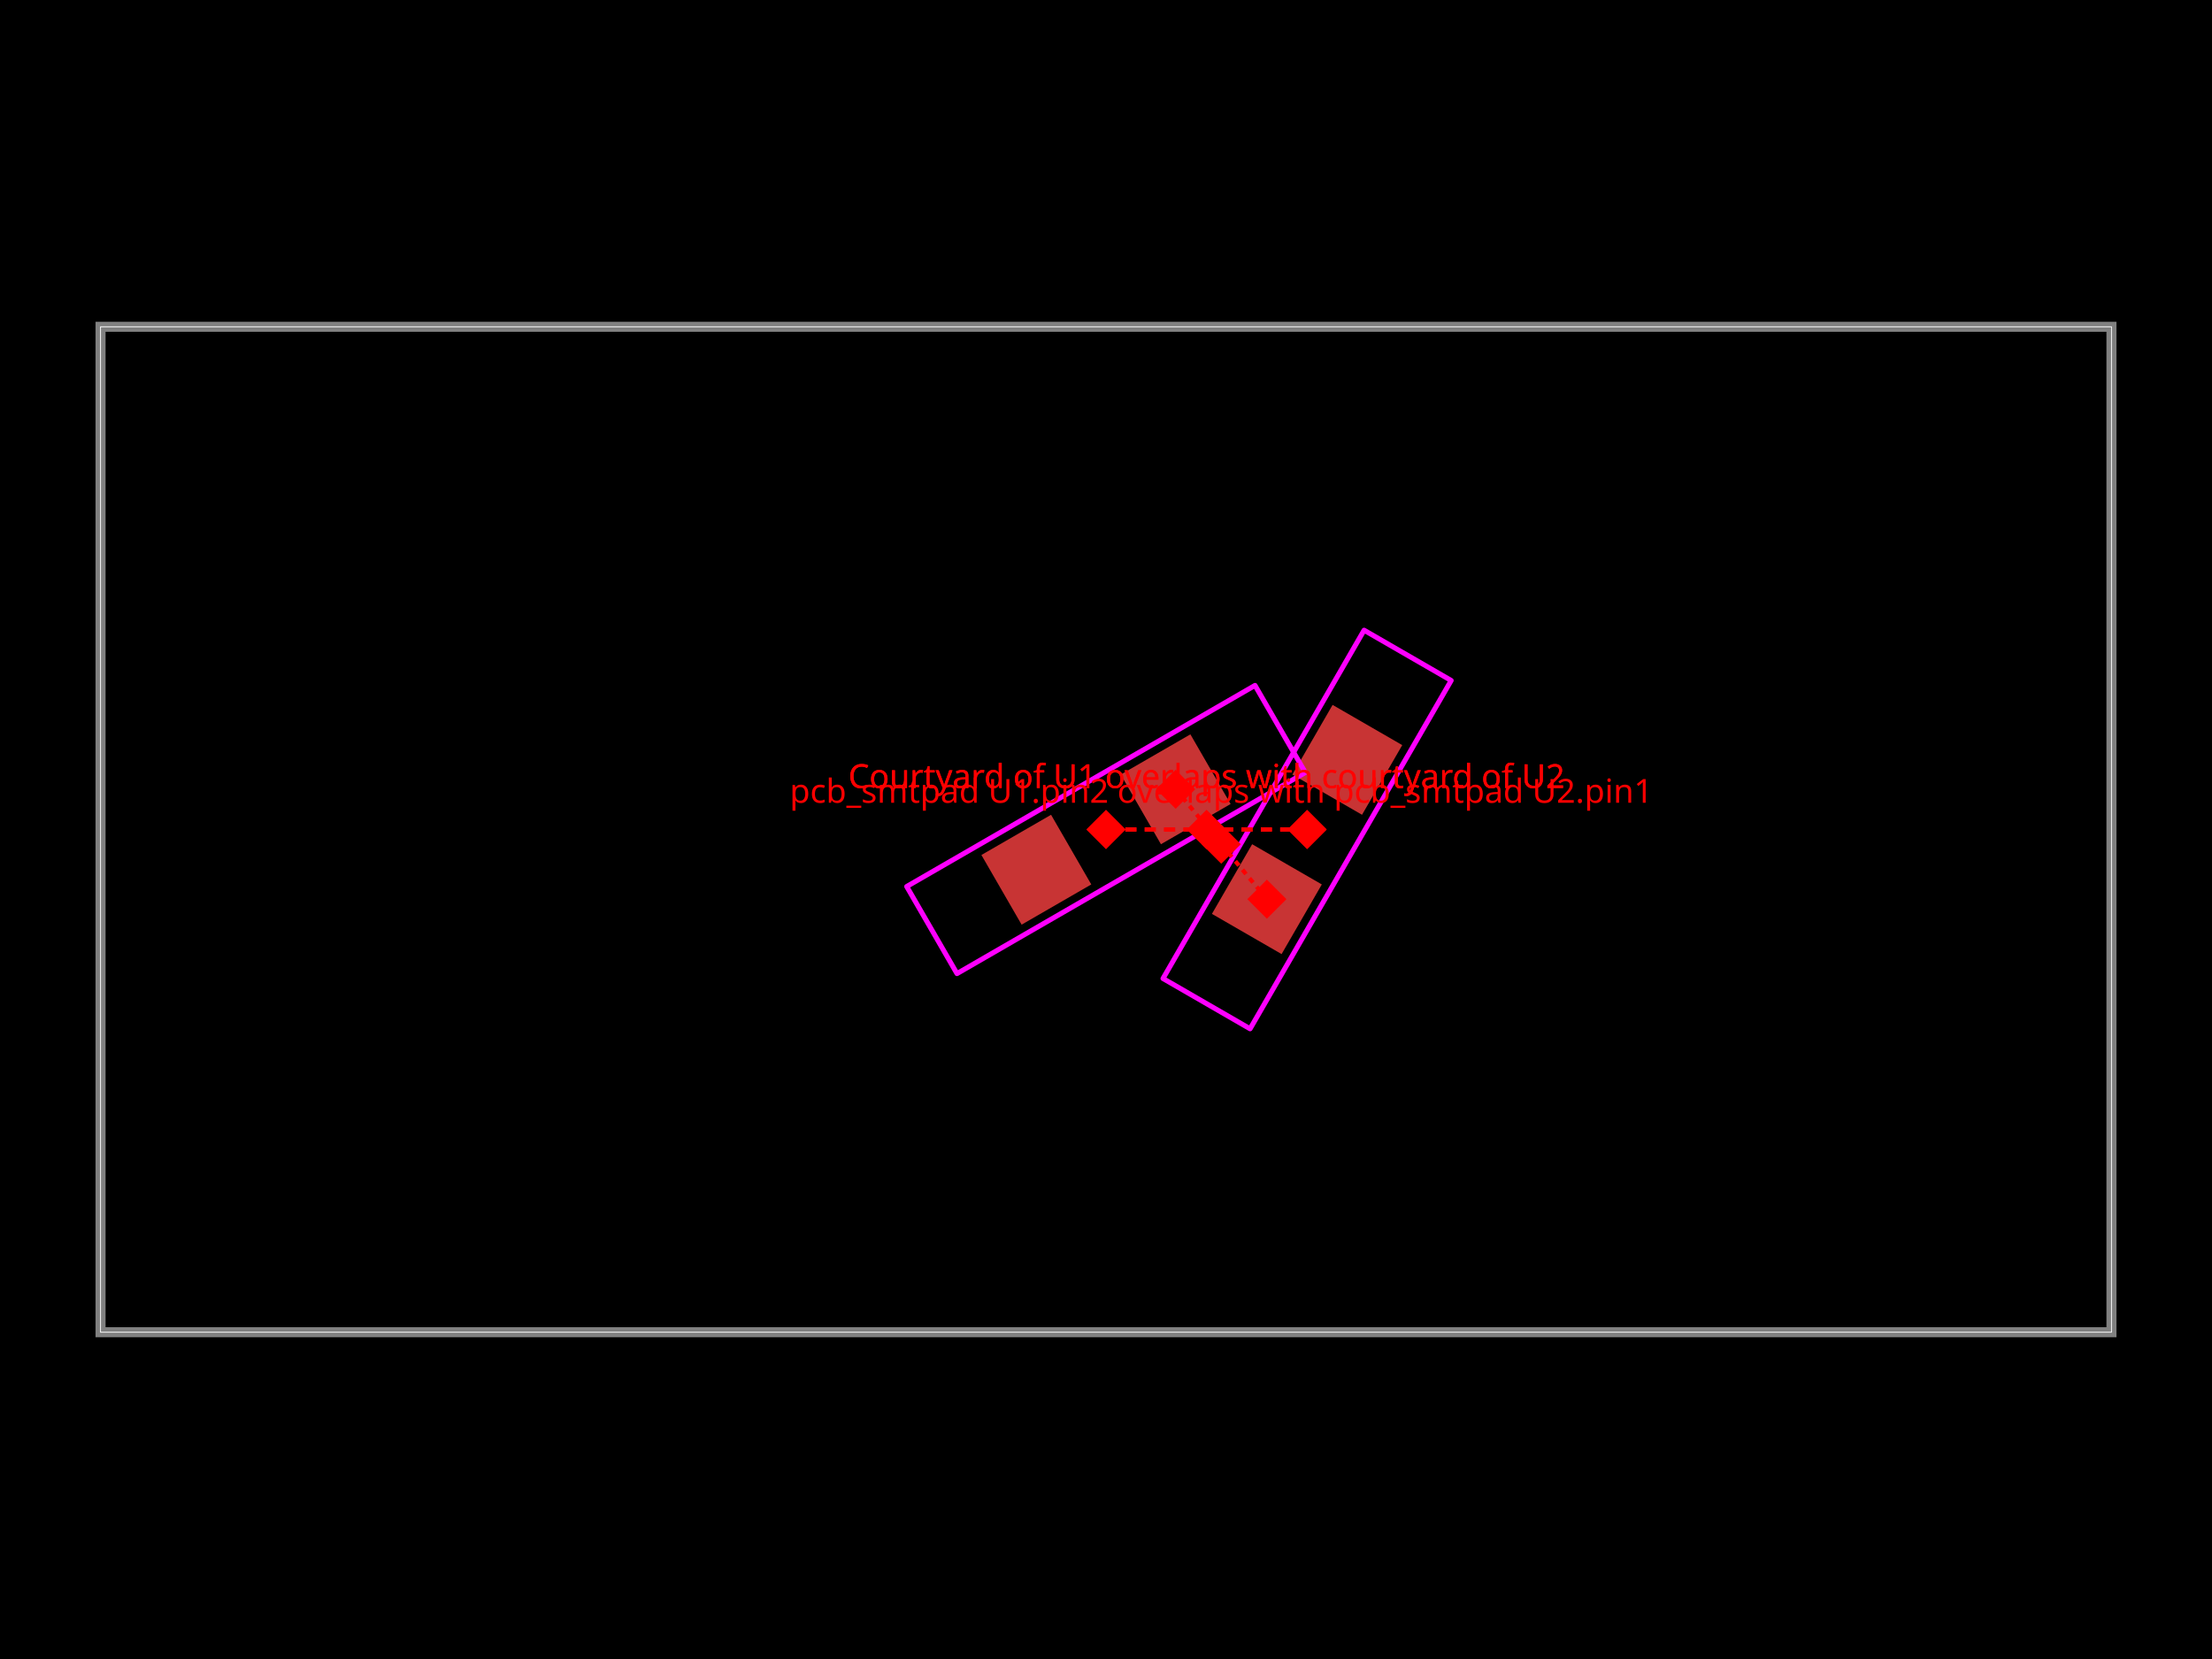
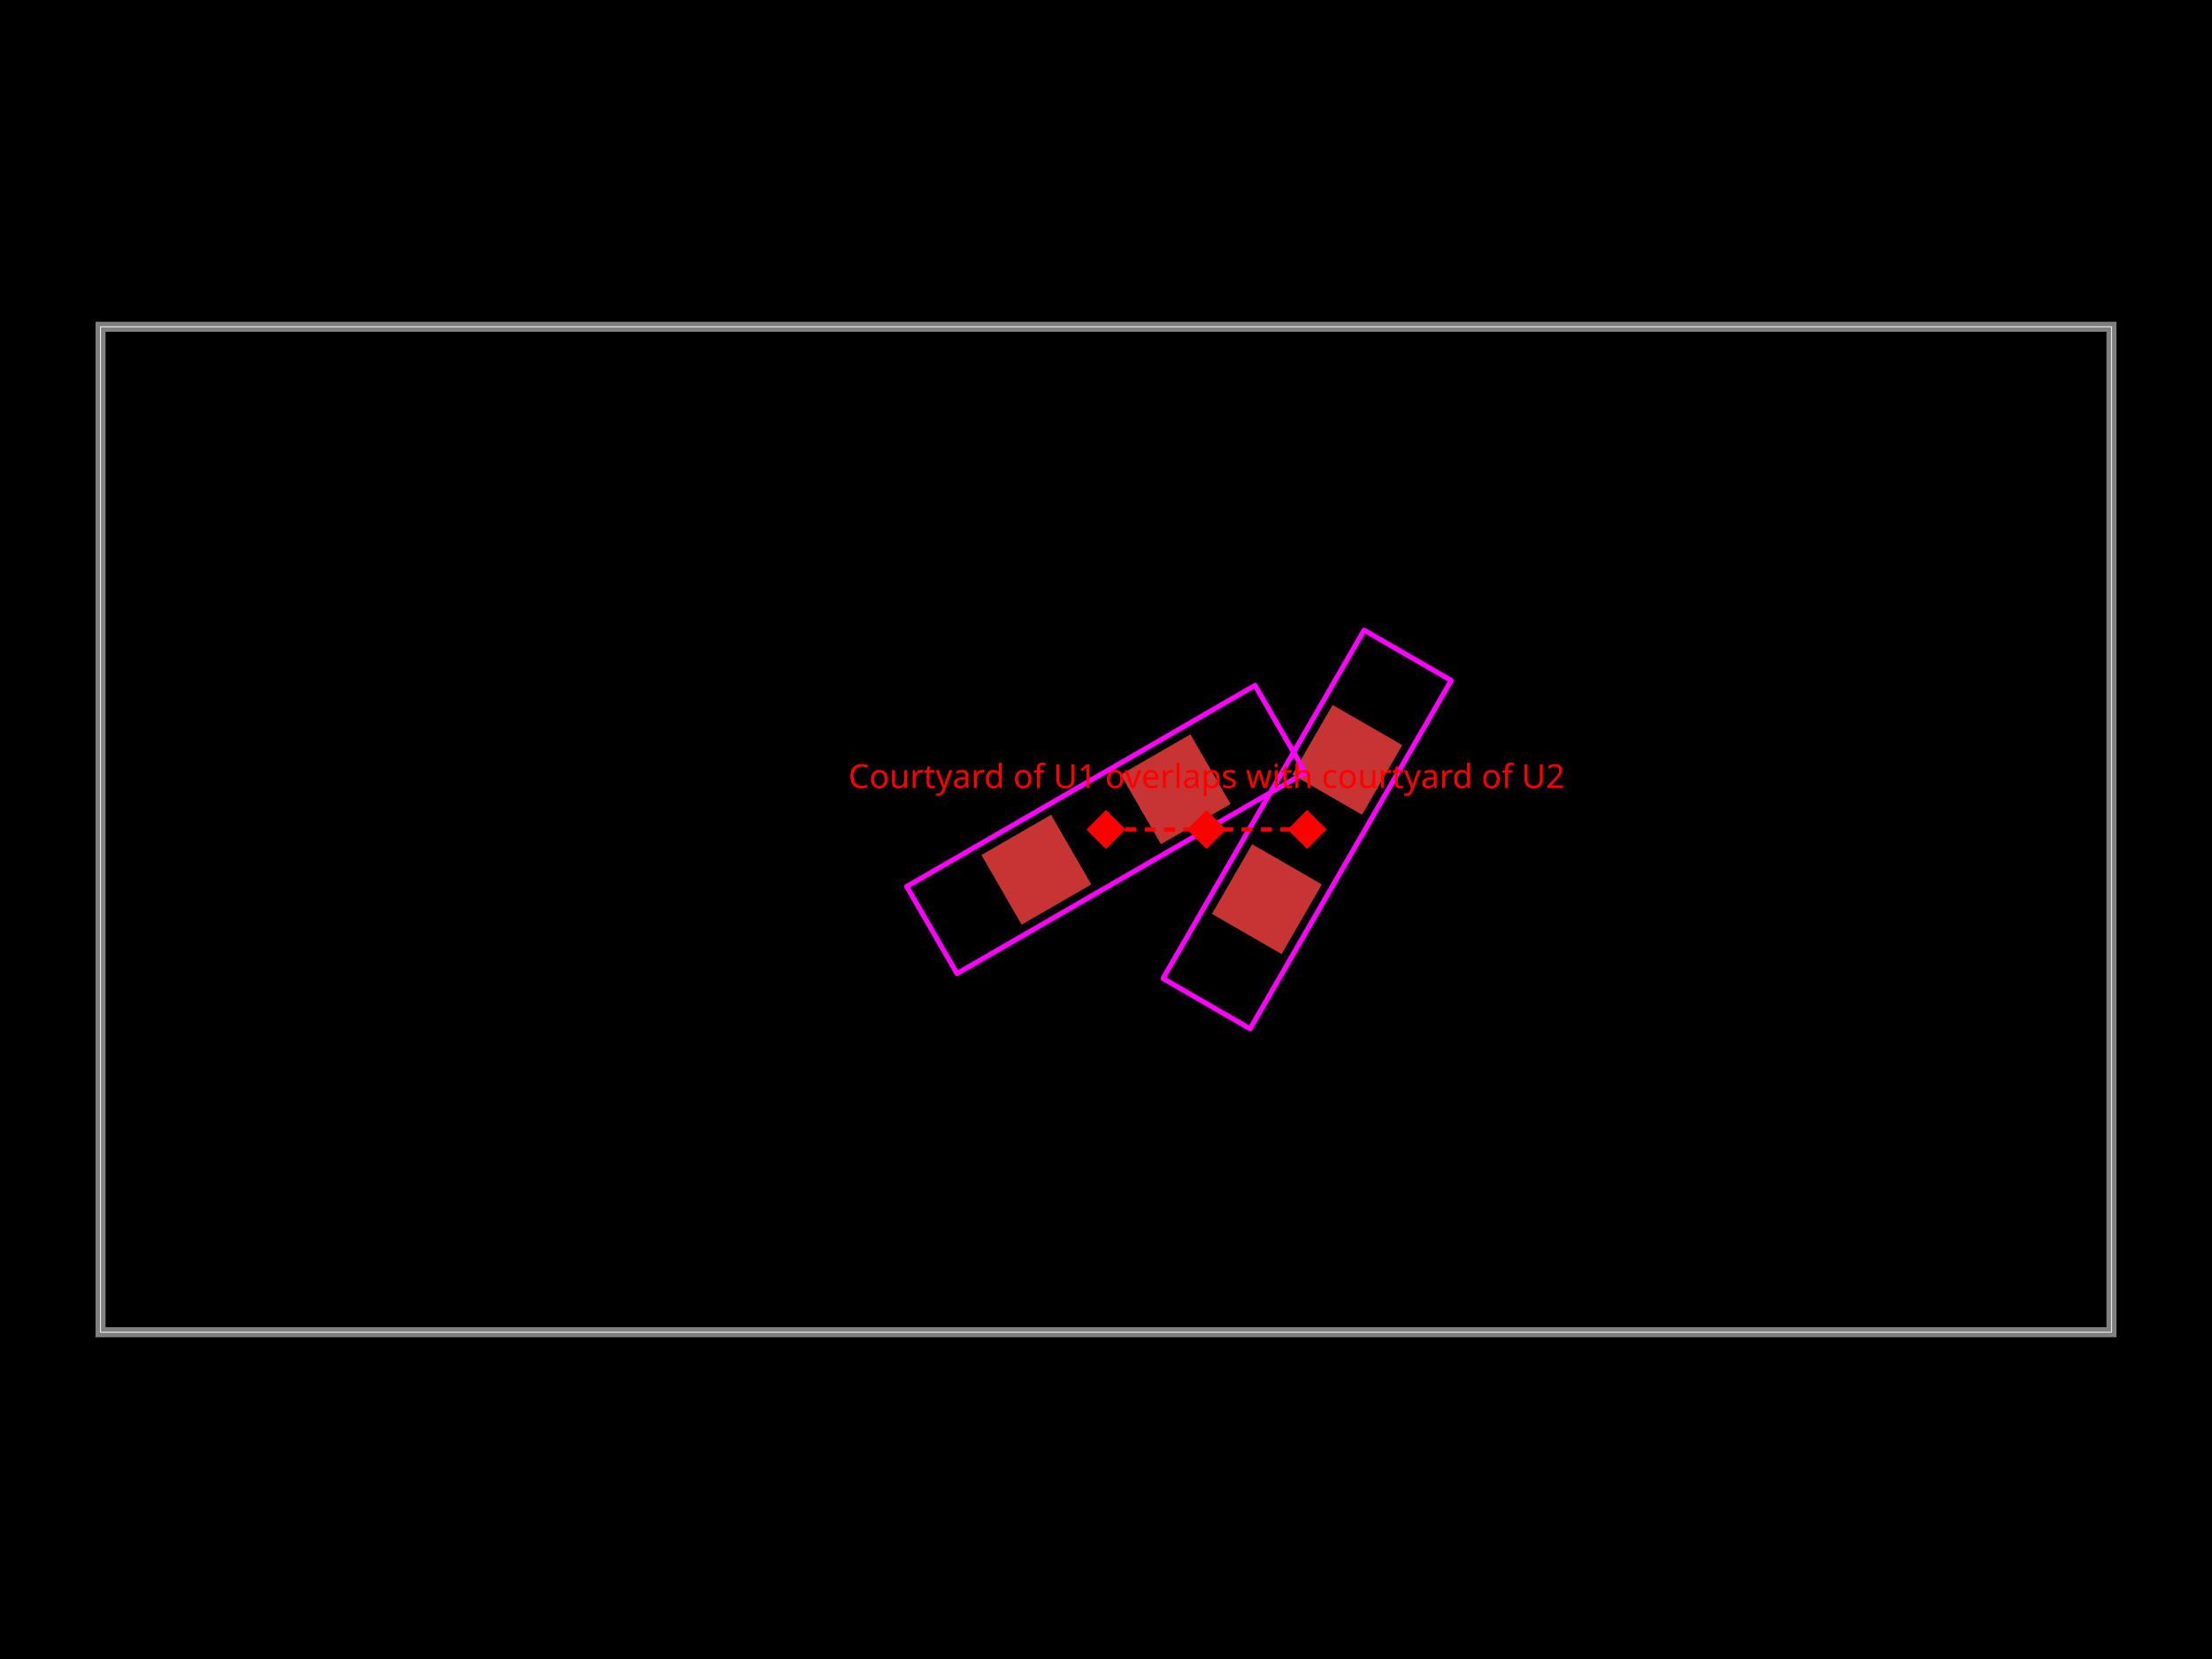
<svg xmlns="http://www.w3.org/2000/svg" width="800" height="600" data-software-used-string="@tscircuit/core@0.0.1269">
  <style />
  <rect class="boundary" x="0" y="0" fill="#000" width="800" height="600" data-type="pcb_background" data-pcb-layer="global" />
  <rect class="pcb-boundary" fill="none" stroke="#fff" stroke-width="0.3" x="36.364" y="118.182" width="727.273" height="363.636" data-type="pcb_boundary" data-pcb-layer="global" />
  <path class="pcb-board" d="M 36.364 481.818 L 763.636 481.818 L 763.636 118.182 L 36.364 118.182 Z" fill="none" stroke="rgba(255, 255, 255, 0.5)" stroke-width="3.636" data-type="pcb_board" data-pcb-layer="board" />
  <rect class="pcb-pad" fill="rgb(200, 52, 52)" x="-14.545" y="-14.545" width="29.091" height="29.091" transform="translate(374.8065 314.5455) rotate(-30)" data-type="pcb_smtpad" data-pcb-layer="top" data-pad-name="U1.pin1" />
  <rect class="pcb-pad" fill="rgb(200, 52, 52)" x="-14.545" y="-14.545" width="29.091" height="29.091" transform="translate(425.1935 285.4545) rotate(-30)" data-type="pcb_smtpad" data-pcb-layer="top" data-pad-name="U1.pin2" />
  <rect class="pcb-pad" fill="rgb(200, 52, 52)" x="-14.545" y="-14.545" width="29.091" height="29.091" transform="translate(458.1818 325.1935) rotate(-60)" data-type="pcb_smtpad" data-pcb-layer="top" data-pad-name="U2.pin1" />
  <rect class="pcb-pad" fill="rgb(200, 52, 52)" x="-14.545" y="-14.545" width="29.091" height="29.091" transform="translate(487.2727 274.8065) rotate(-60)" data-type="pcb_smtpad" data-pcb-layer="top" data-pad-name="U2.pin2" />
  <rect x="-72.727" y="-18.182" width="145.455" height="36.364" class="pcb-courtyard-rect pcb-courtyard-top" data-pcb-courtyard-rect-id="pcb_courtyard_rect_0" data-type="pcb_courtyard_rect" data-pcb-layer="top" stroke-linejoin="round" transform="translate(400 300) rotate(-30)" fill="none" stroke="#FF00FF" stroke-width="1.818" />
  <rect x="-72.727" y="-18.182" width="145.455" height="36.364" class="pcb-courtyard-rect pcb-courtyard-top" data-pcb-courtyard-rect-id="pcb_courtyard_rect_1" data-type="pcb_courtyard_rect" data-pcb-layer="top" stroke-linejoin="round" transform="translate(472.7273 300) rotate(-60)" fill="none" stroke="#FF00FF" stroke-width="1.818" />
-   <rect x="436.688" y="300.324" width="10" height="10" fill="red" transform="rotate(45 441.6876 305.324)" data-type="pcb_footprint_overlap_error" data-pcb-layer="overlay" />
-   <text x="441.688" y="290.324" fill="red" font-family="sans-serif" font-size="12" text-anchor="middle" data-type="pcb_footprint_overlap_error" data-pcb-layer="overlay">pcb_smtpad U1.pin2 overlaps with pcb_smtpad U2.pin1</text>
-   <rect x="420.193" y="280.455" width="10" height="10" fill="red" transform="rotate(45 425.1935 285.4545)" data-type="pcb_footprint_overlap_error" data-pcb-layer="overlay" />
-   <line x1="441.688" y1="305.324" x2="425.193" y2="285.455" stroke="red" stroke-width="1.5" stroke-dasharray="2,2" data-type="pcb_footprint_overlap_error" data-pcb-layer="overlay" />
-   <rect x="453.182" y="320.193" width="10" height="10" fill="red" transform="rotate(45 458.1818 325.1935)" data-type="pcb_footprint_overlap_error" data-pcb-layer="overlay" />
-   <line x1="441.688" y1="305.324" x2="458.182" y2="325.193" stroke="red" stroke-width="1.5" stroke-dasharray="2,2" data-type="pcb_footprint_overlap_error" data-pcb-layer="overlay" />
-   <rect x="431.364" y="295" width="10" height="10" fill="red" transform="rotate(45 436.3636 300)" data-type="pcb_courtyard_overlap_error" data-pcb-layer="overlay" />
-   <text x="436.364" y="285" fill="red" font-family="sans-serif" font-size="12" text-anchor="middle" data-type="pcb_courtyard_overlap_error" data-pcb-layer="overlay">Courtyard of U1 overlaps with courtyard of U2</text>
-   <rect x="395" y="295" width="10" height="10" fill="red" transform="rotate(45 400 300)" data-type="pcb_courtyard_overlap_error" data-pcb-layer="overlay" />
-   <rect x="467.727" y="295" width="10" height="10" fill="red" transform="rotate(45 472.7273 300)" data-type="pcb_courtyard_overlap_error" data-pcb-layer="overlay" />
-   <line x1="400" y1="300" x2="472.727" y2="300" stroke="red" stroke-width="1.5" stroke-dasharray="4,3" data-type="pcb_courtyard_overlap_error" data-pcb-layer="overlay" />
  <rect x="431.364" y="295" width="10" height="10" fill="red" transform="rotate(45 436.3636 300)" data-type="pcb_courtyard_overlap_error" data-pcb-layer="overlay" />
  <text x="436.364" y="285" fill="red" font-family="sans-serif" font-size="12" text-anchor="middle" data-type="pcb_courtyard_overlap_error" data-pcb-layer="overlay">Courtyard of U1 overlaps with courtyard of U2</text>
  <rect x="395" y="295" width="10" height="10" fill="red" transform="rotate(45 400 300)" data-type="pcb_courtyard_overlap_error" data-pcb-layer="overlay" />
  <rect x="467.727" y="295" width="10" height="10" fill="red" transform="rotate(45 472.7273 300)" data-type="pcb_courtyard_overlap_error" data-pcb-layer="overlay" />
  <line x1="400" y1="300" x2="472.727" y2="300" stroke="red" stroke-width="1.5" stroke-dasharray="4,3" data-type="pcb_courtyard_overlap_error" data-pcb-layer="overlay" />
</svg>
